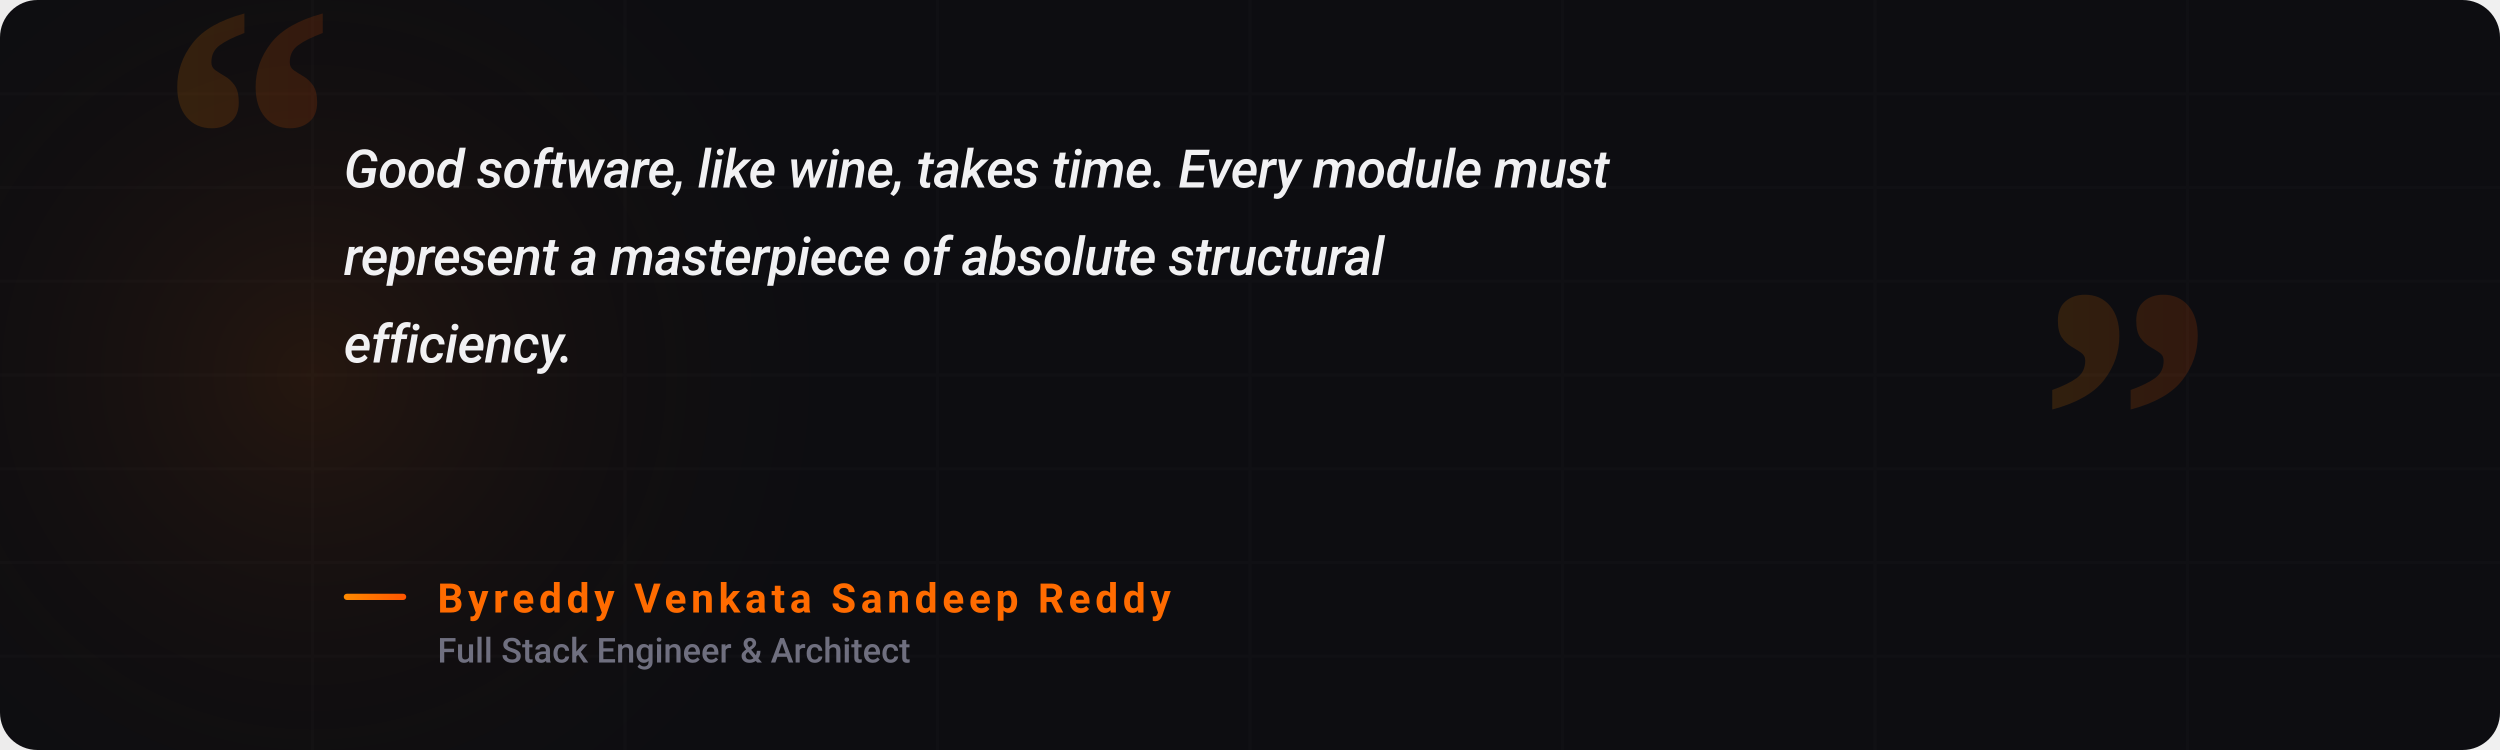
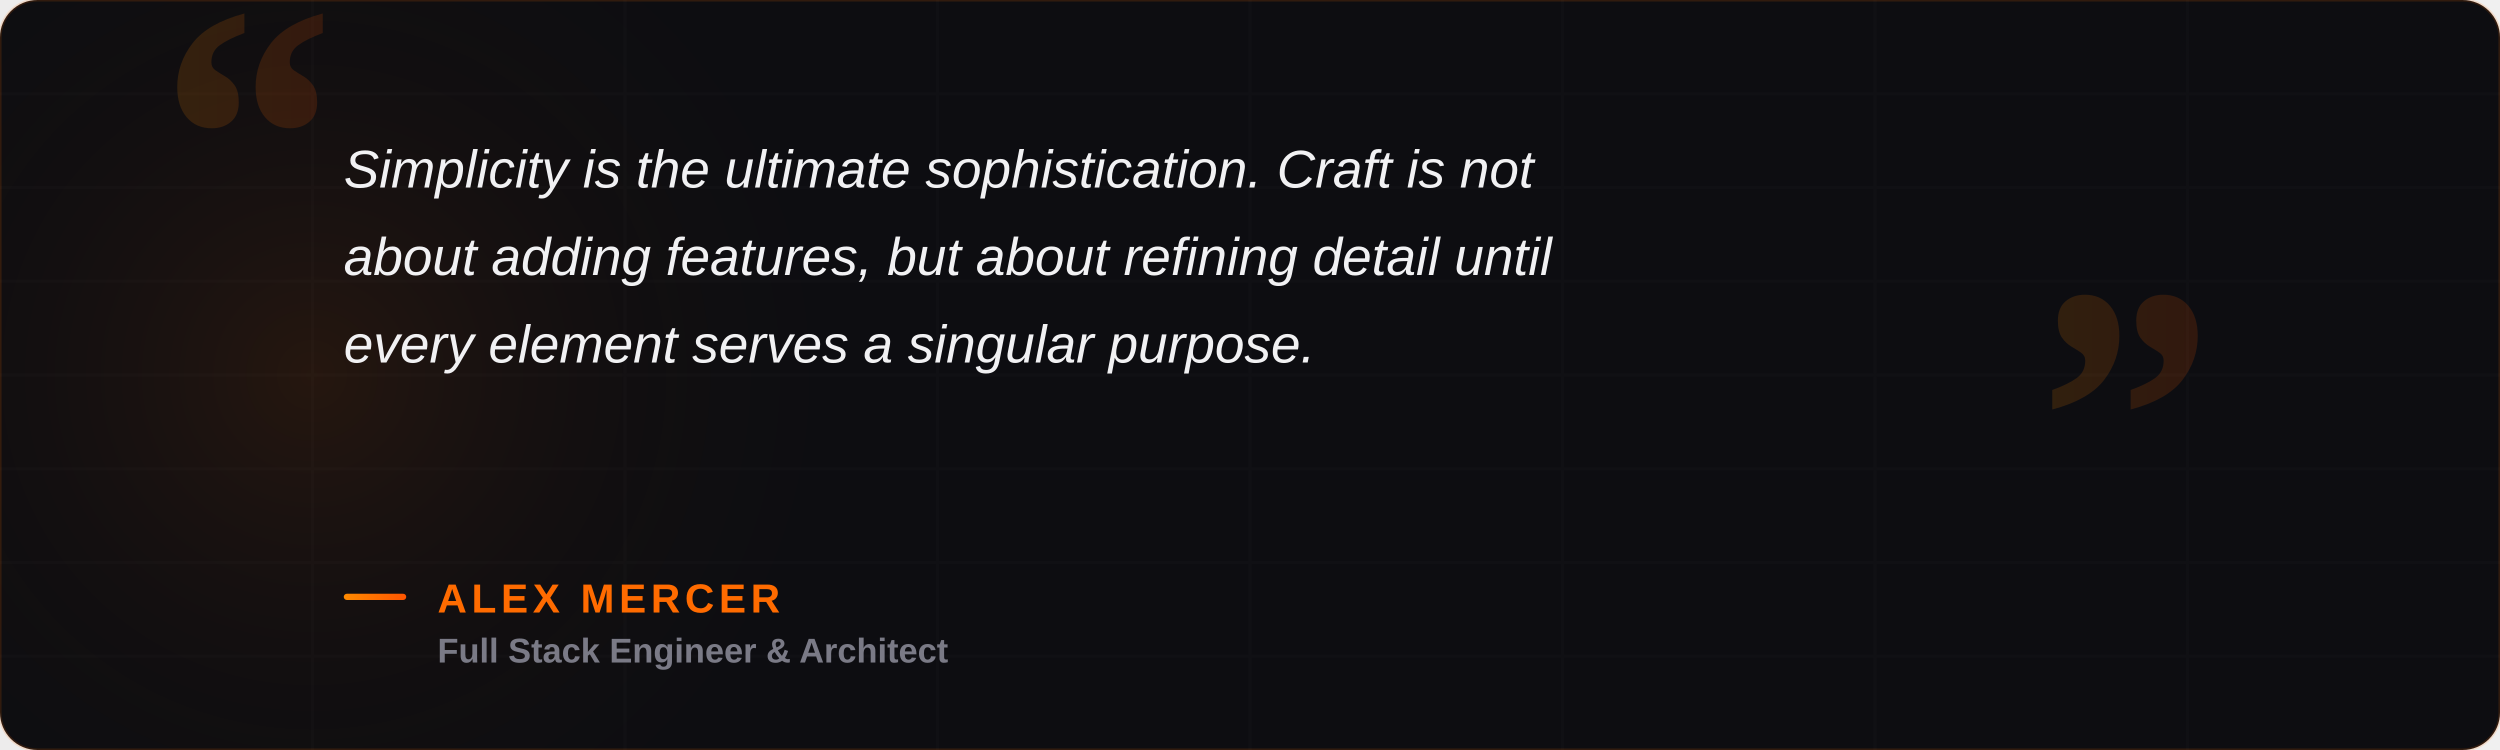
- <svg xmlns="http://www.w3.org/2000/svg" viewBox="0 0 800 240" width="100%" height="auto" style="background: #0D0D11; font-family: -apple-system, BlinkMacSystemFont, 'Segoe UI', Roboto, sans-serif; border-radius: 12px; border: 1px solid rgba(255,107,0,0.15);">
+ <svg xmlns="http://www.w3.org/2000/svg" viewBox="0 0 800 240" width="100%" height="auto">
  <defs>
    <linearGradient id="quoteGradient" x1="0%" y1="0%" x2="100%" y2="0%">
      <stop offset="0%" stop-color="#FF8A00" />
      <stop offset="100%" stop-color="#FF5500" />
    </linearGradient>
    <radialGradient id="quoteGlow" cx="50%" cy="50%" r="50%">
      <stop offset="0%" stop-color="#FF6B00" stop-opacity="0.1" />
      <stop offset="100%" stop-color="#0D0D11" stop-opacity="0" />
    </radialGradient>
  </defs>
-   <rect width="800" height="240" rx="12" fill="#0D0D11" />
+   <rect width="800" height="240" rx="12" fill="#0D0D11" stroke="#FF6B00" stroke-opacity="0.15" stroke-width="1" />
  <circle cx="100" cy="120" r="180" fill="url(#quoteGlow)" />
  <g opacity="0.015">
    <path d="M0,30 L800,30 M0,60 L800,60 M0,90 L800,90 M0,120 L800,120 M0,150 L800,150 M0,180 L800,180 M0,210 L800,210" stroke="#FFFFFF" stroke-width="1" />
    <path d="M100,0 L100,240 M200,0 L200,240 M300,0 L300,240 M400,0 L400,240 M500,0 L500,240 M600,0 L600,240 M700,0 L700,240" stroke="#FFFFFF" stroke-width="1" />
  </g>
-   <text x="50" y="90" fill="url(#quoteGradient)" font-size="120" font-family="Georgia, serif" font-weight="bold" opacity="0.15">“</text>
+   <text x="50" y="90" fill="url(#quoteGradient)" fill-opacity="0.15" font-family="Georgia, serif" font-size="120" font-weight="bold">“</text>
  <g transform="translate(110, 60)">
-     <text x="0" y="0" fill="#F1F1F3" font-size="17" font-weight="500" font-style="italic" letter-spacing="-0.2">
-         Good software, like wine, takes time. Every module must
+     <text x="0" y="0" fill="#F1F1F3" font-family="Arial, Helvetica, sans-serif" font-size="17" font-weight="normal" font-style="italic">
+         Simplicity is the ultimate sophistication. Craft is not
      </text>
-     <text x="0" y="28" fill="#F1F1F3" font-size="17" font-weight="500" font-style="italic" letter-spacing="-0.2">
-         represent a masterpiece of absolute structural
+     <text x="0" y="28" fill="#F1F1F3" font-family="Arial, Helvetica, sans-serif" font-size="17" font-weight="normal" font-style="italic">
+         about adding features, but about refining detail until
      </text>
-     <text x="0" y="56" fill="#F1F1F3" font-size="17" font-weight="500" font-style="italic" letter-spacing="-0.2">
-         efficiency.
+     <text x="0" y="56" fill="#F1F1F3" font-family="Arial, Helvetica, sans-serif" font-size="17" font-weight="normal" font-style="italic">
+         every element serves a singular purpose.
      </text>
  </g>
-   <text x="710" y="180" fill="url(#quoteGradient)" font-size="120" font-family="Georgia, serif" font-weight="bold" opacity="0.15" text-anchor="end">”</text>
+   <text x="710" y="180" fill="url(#quoteGradient)" fill-opacity="0.15" font-family="Georgia, serif" font-size="120" font-weight="bold" text-anchor="end">”</text>
  <g transform="translate(110, 185)">
    <rect x="0" y="5" width="20" height="2" rx="1" fill="url(#quoteGradient)" />
-     <text x="30" y="11" fill="#FF6B00" font-size="13" font-weight="700" letter-spacing="1.5" text-transform="uppercase">Byreddy Venkata Sandeep Reddy</text>
-     <text x="30" y="27" fill="#6F6F7F" font-size="11" font-weight="500">Full Stack Engineer &amp; Architect</text>
+     <text x="30" y="11" fill="#FF6B00" font-family="Arial, Helvetica, sans-serif" font-size="13" font-weight="bold" letter-spacing="1.5">ALEX MERCER</text>
+     <text x="30" y="27" fill="#7A7A86" font-family="Arial, Helvetica, sans-serif" font-size="11" font-weight="bold">Full Stack Engineer &amp; Architect</text>
  </g>
</svg>
